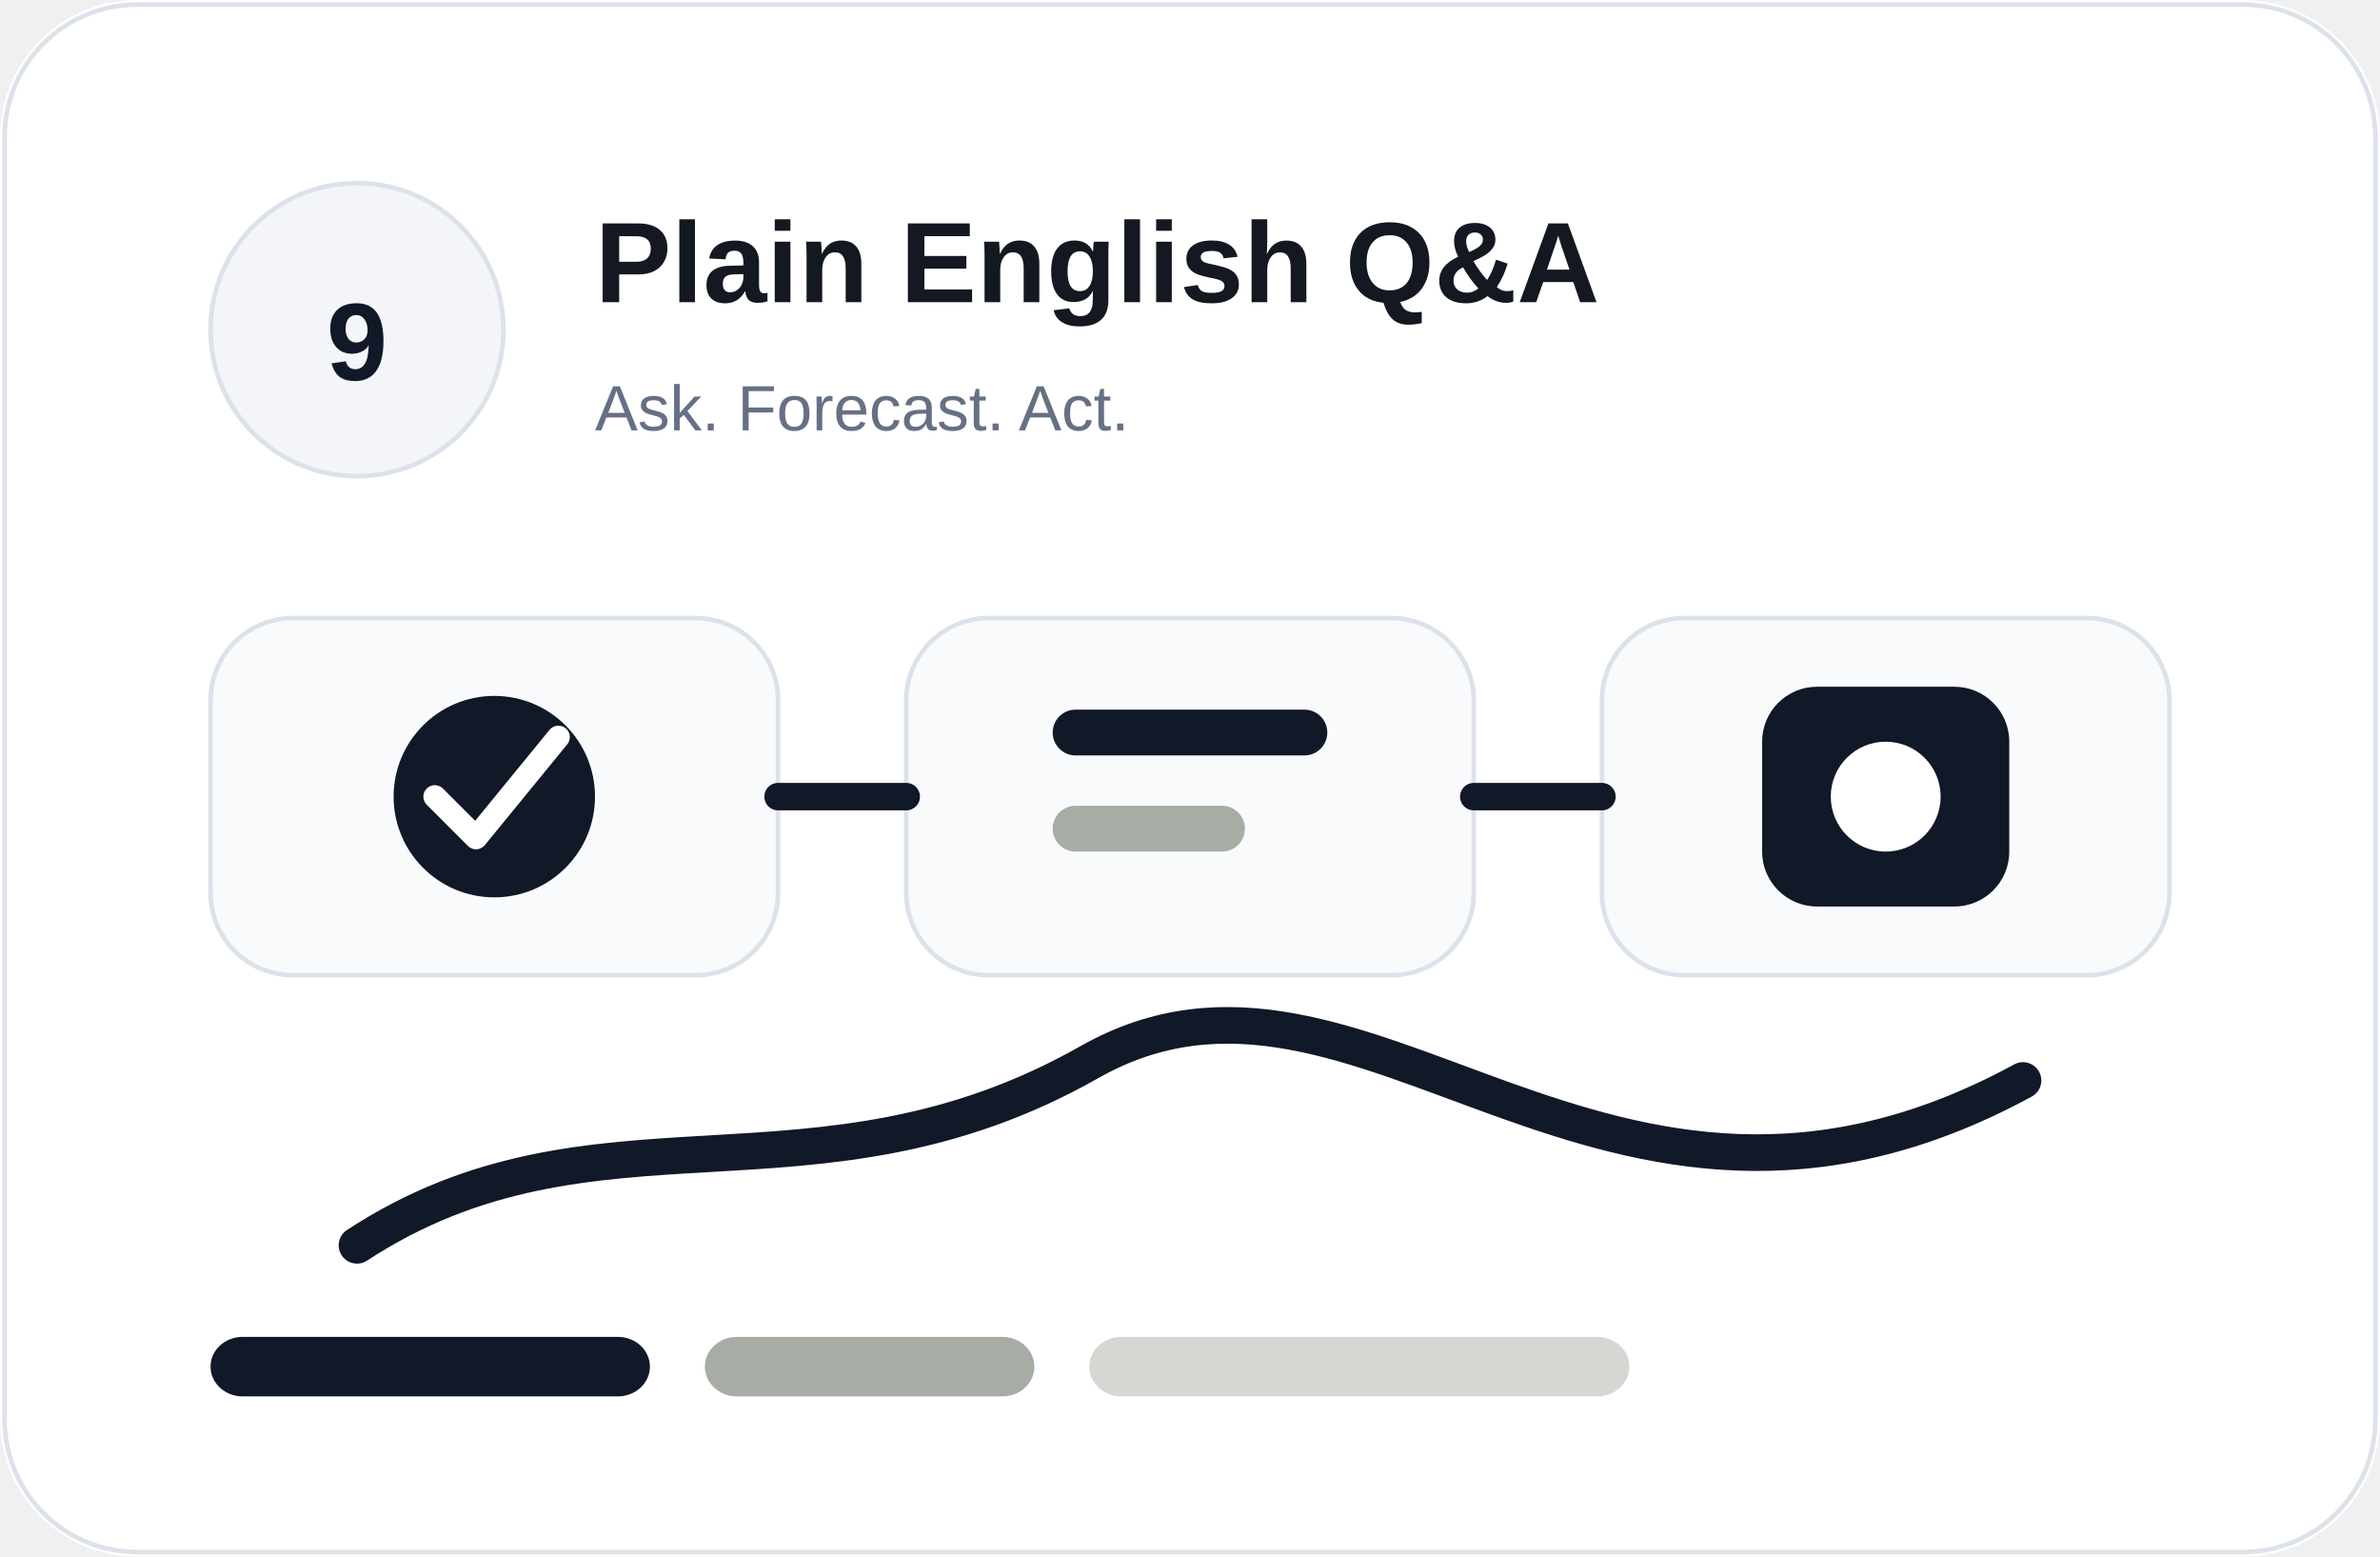
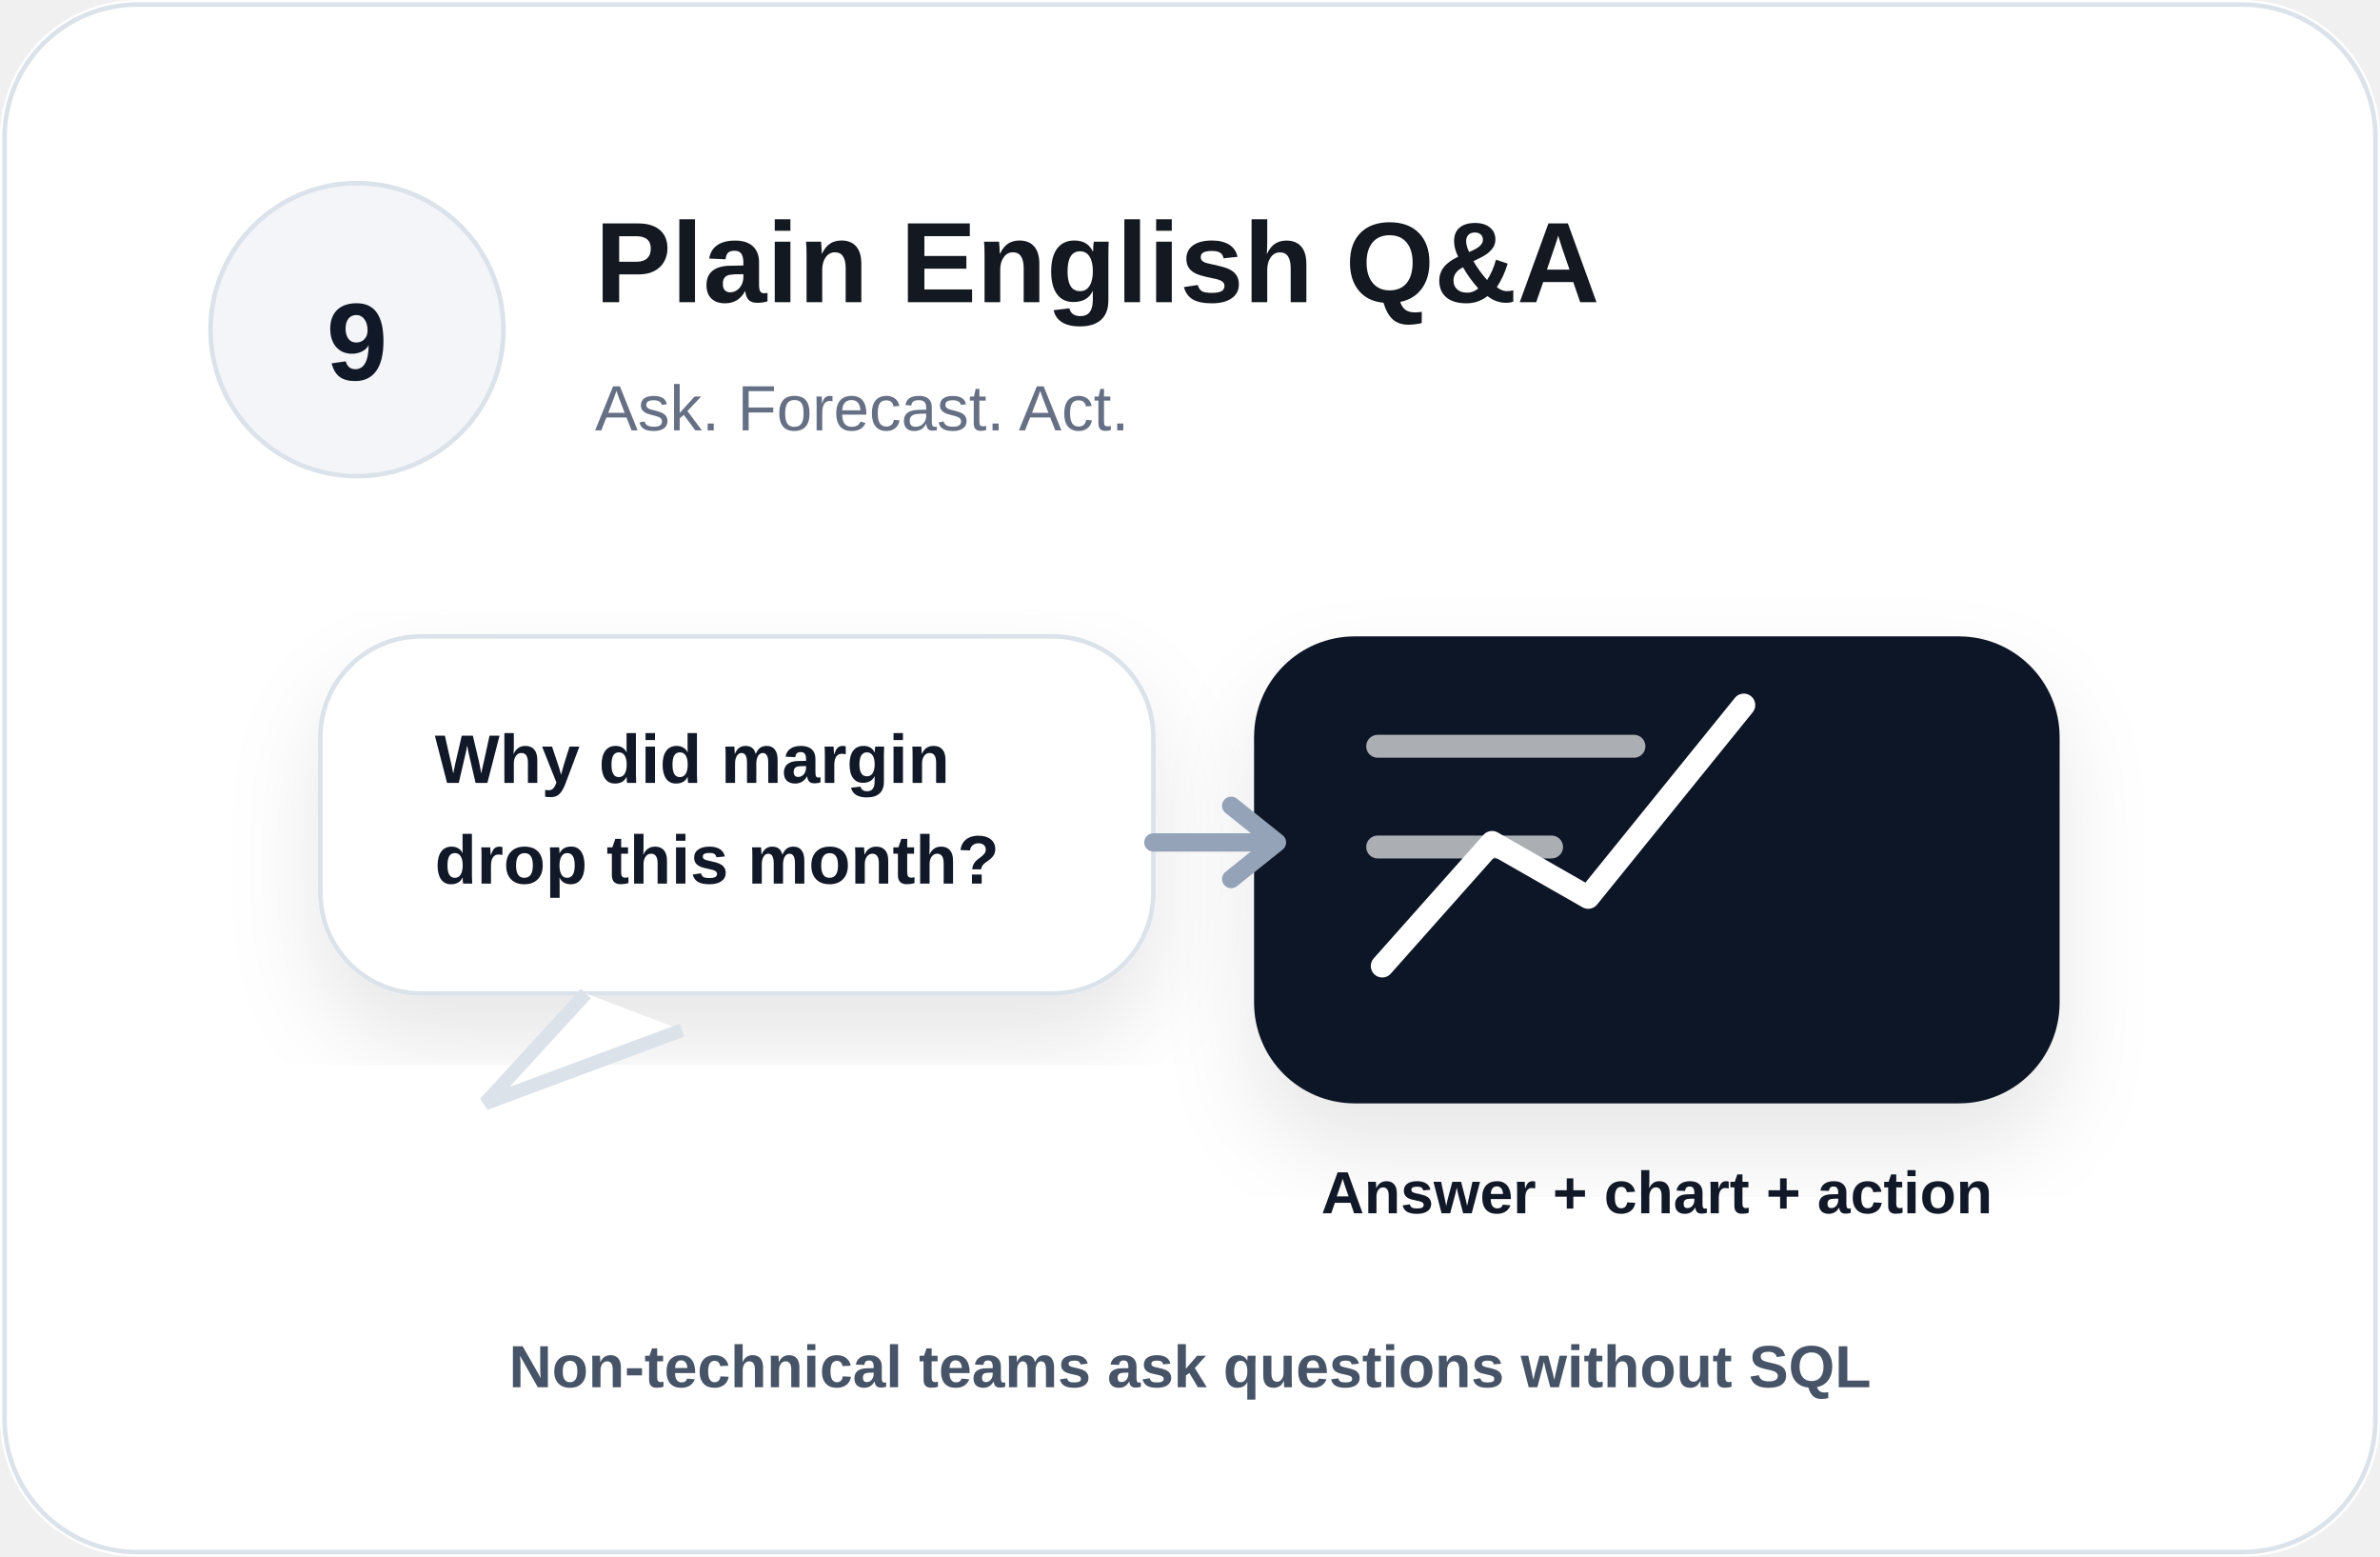
- <svg xmlns="http://www.w3.org/2000/svg" viewBox="0 0 520 340">
+ <svg xmlns="http://www.w3.org/2000/svg" viewBox="0 0 520 340" role="img" aria-labelledby="title desc">
+   <defs>
+     <linearGradient id="soft" x1="0" y1="0" x2="1" y2="1">
+       <stop offset="0" stop-color="#f8fafc" />
+       <stop offset="1" stop-color="#eef2f7" />
+     </linearGradient>
+     <linearGradient id="inkGrad" x1="0" y1="0" x2="1" y2="1">
+       <stop offset="0" stop-color="#111827" />
+       <stop offset="1" stop-color="#344054" />
+     </linearGradient>
+     <filter id="shadow" x="-20%" y="-20%" width="140%" height="140%">
+       <feDropShadow dx="0" dy="10" stdDeviation="10" flood-color="#111827" flood-opacity="0.10" />
+     </filter>
+   </defs>
  <rect width="520" height="340" rx="30" fill="#ffffff" />
  <rect x="1" y="1" width="518" height="338" rx="29" fill="none" stroke="#dce2ea" />
  <circle cx="78" cy="72" r="32" fill="#f3f5f8" stroke="#dce2ea" />
-   <text x="78" y="83" text-anchor="middle" font-family="Arial" font-size="24" font-weight="800" fill="#111827">9</text>
-   <text x="130" y="66" font-family="Arial" font-size="25" font-weight="800" fill="#141821">Plain English Q&amp;A</text>
-   <text x="130" y="94" font-family="Arial" font-size="14" fill="#667085">Ask. Forecast. Act.</text>
-   <rect x="46" y="135" width="124" height="78" rx="18" fill="#f8fafc" stroke="#dce2ea" />
-   <rect x="198" y="135" width="124" height="78" rx="18" fill="#f8fafc" stroke="#dce2ea" />
-   <rect x="350" y="135" width="124" height="78" rx="18" fill="#f8fafc" stroke="#dce2ea" />
-   <path d="M170 174 H198 M322 174 H350" stroke="#111827" stroke-width="6" stroke-linecap="round" />
-   <circle cx="108" cy="174" r="22" fill="#111827" />
-   <path d="M95 174 l9 9 18-22" fill="none" stroke="#fff" stroke-width="5" stroke-linecap="round" stroke-linejoin="round" />
-   <rect x="230" y="155" width="60" height="10" rx="5" fill="#111827" />
-   <rect x="230" y="176" width="42" height="10" rx="5" fill="#a7ada5" />
-   <rect x="385" y="150" width="54" height="48" rx="12" fill="#111827" />
-   <circle cx="412" cy="174" r="12" fill="#fff" />
-   <path d="M78 272 C130 238, 178 266, 238 232 S350 286, 442 236" fill="none" stroke="#111827" stroke-width="8" stroke-linecap="round" />
-   <rect x="46" y="292" width="96" height="13" rx="7" fill="#111827" />
-   <rect x="154" y="292" width="72" height="13" rx="7" fill="#a7ada5" />
-   <rect x="238" y="292" width="118" height="13" rx="7" fill="#d5d8d2" />
+   <text x="78" y="83" text-anchor="middle" font-family="Arial, Helvetica, sans-serif" font-size="24" font-weight="800" fill="#111827">9</text>
+   <text x="130" y="66" font-family="Arial, Helvetica, sans-serif" font-size="25" font-weight="800" fill="#141821">Plain English Q&amp;A</text>
+   <text x="130" y="94" font-family="Arial, Helvetica, sans-serif" font-size="14" fill="#667085">Ask. Forecast. Act.</text>
+   <rect x="70" y="139" width="182" height="78" rx="22" fill="#fff" stroke="#dce2ea" filter="url(#shadow)" />
+   <text x="95" y="171" font-family="Arial" font-size="15" font-weight="800" fill="#111827">Why did margin</text>
+   <text x="95" y="193" font-family="Arial" font-size="15" font-weight="800" fill="#111827">drop this month?</text>
+   <path d="M128 217l-22 24 43-16" fill="#fff" stroke="#dce2ea" stroke-width="3" />
+   <rect x="274" y="139" width="176" height="102" rx="22" fill="#111827" filter="url(#shadow)" />
+   <path d="M302 211l24-27 21 12 34-42" fill="none" stroke="#fff" stroke-width="5" stroke-linecap="round" stroke-linejoin="round" />
+   <path d="M301 163h56M301 185h38" stroke="#fff" stroke-width="5" stroke-linecap="round" opacity=".65" />
+   <text x="362" y="265" text-anchor="middle" font-family="Arial" font-size="13" font-weight="800" fill="#111827">Answer + chart + action</text>
+   <path d="M252 184h24" stroke="#94a3b8" stroke-width="4" stroke-linecap="round" />
+   <path d="M269 176l10 8-10 8" fill="none" stroke="#94a3b8" stroke-width="4" stroke-linecap="round" stroke-linejoin="round" />
+   <text x="260" y="303" text-anchor="middle" font-family="Arial" font-size="13" font-weight="700" fill="#475467">Non-technical teams ask questions without SQL</text>
</svg>
